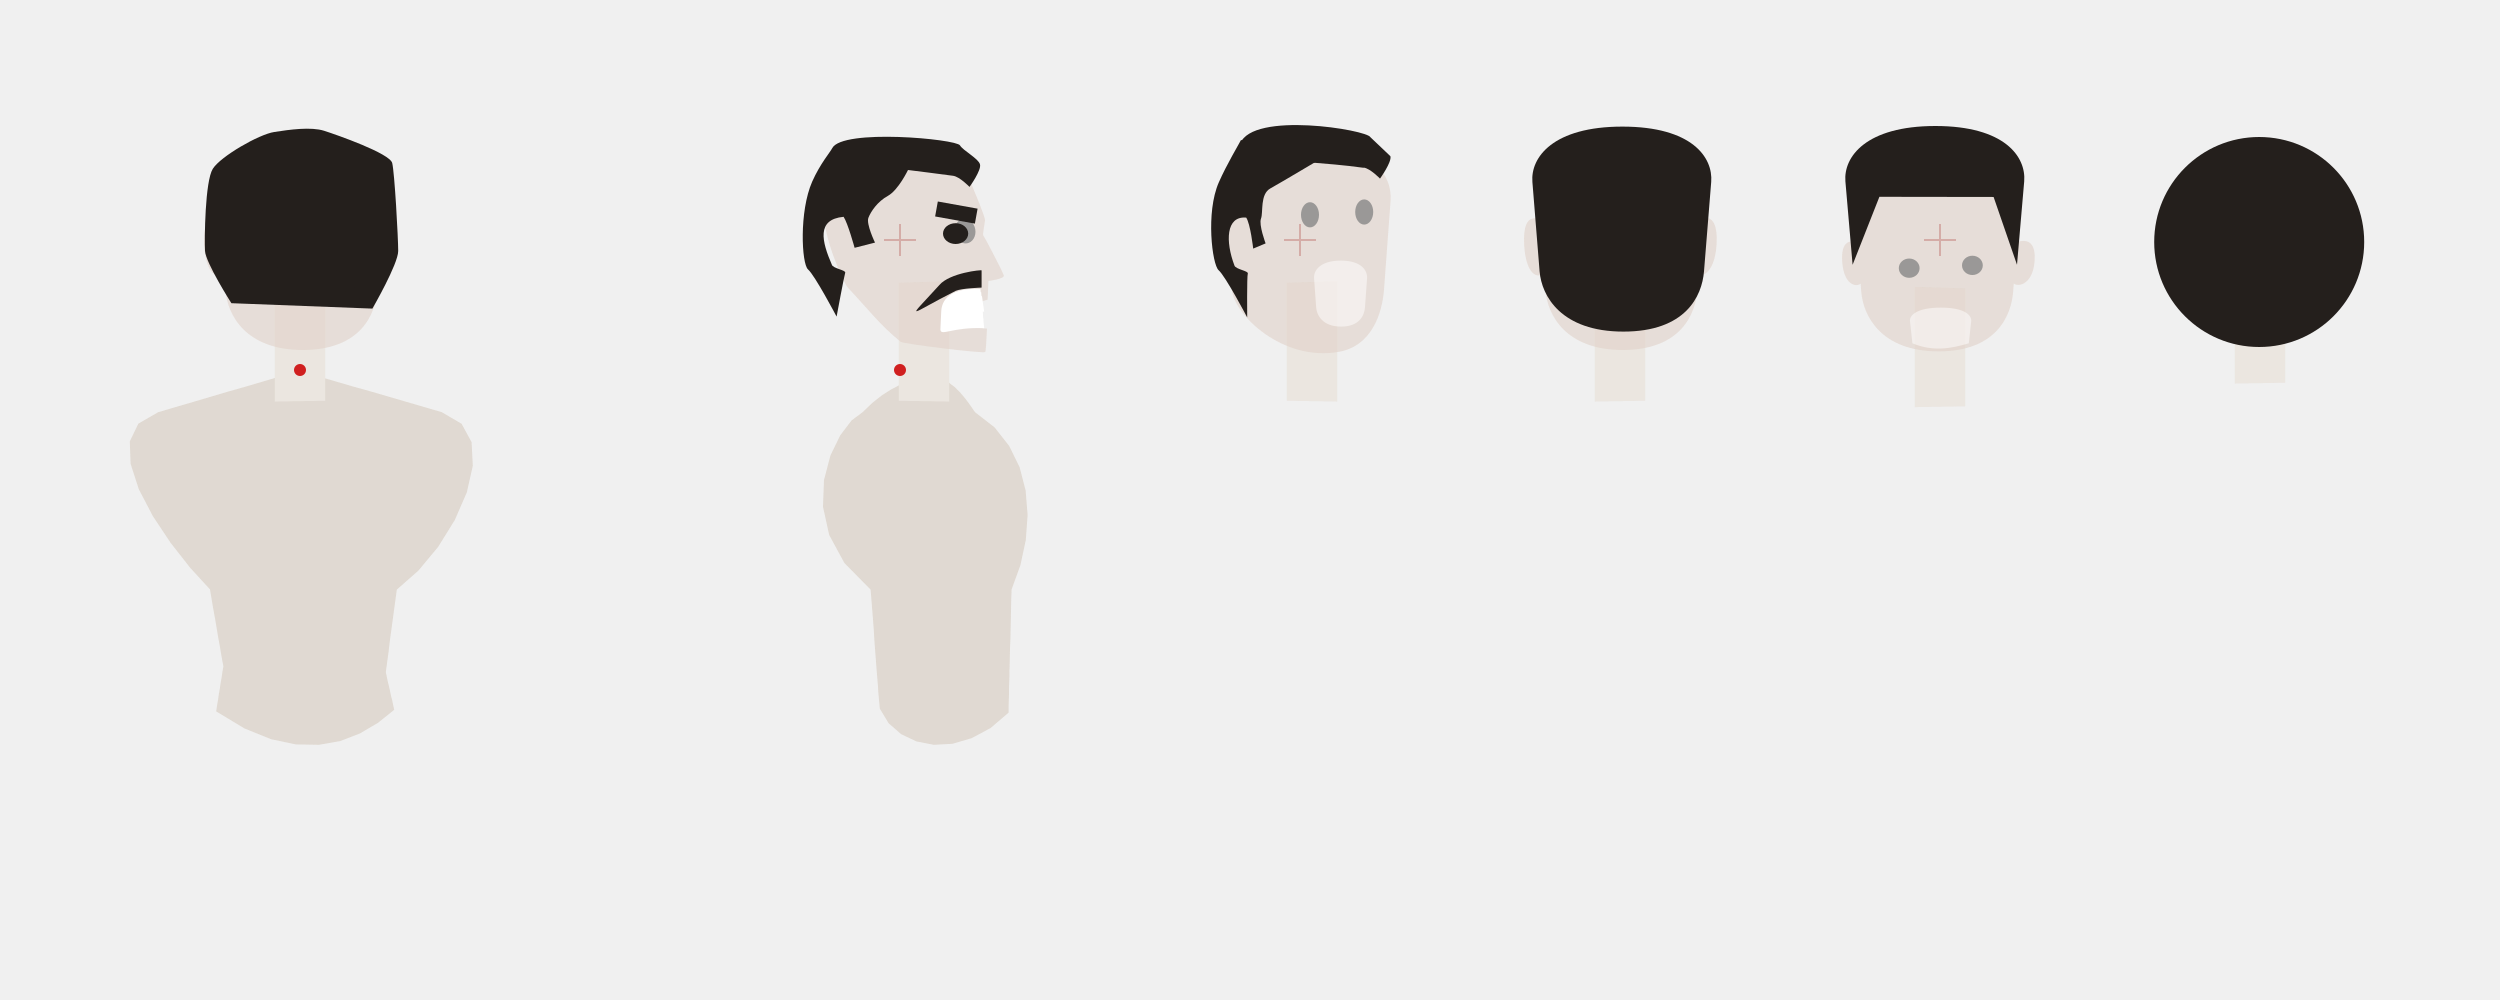
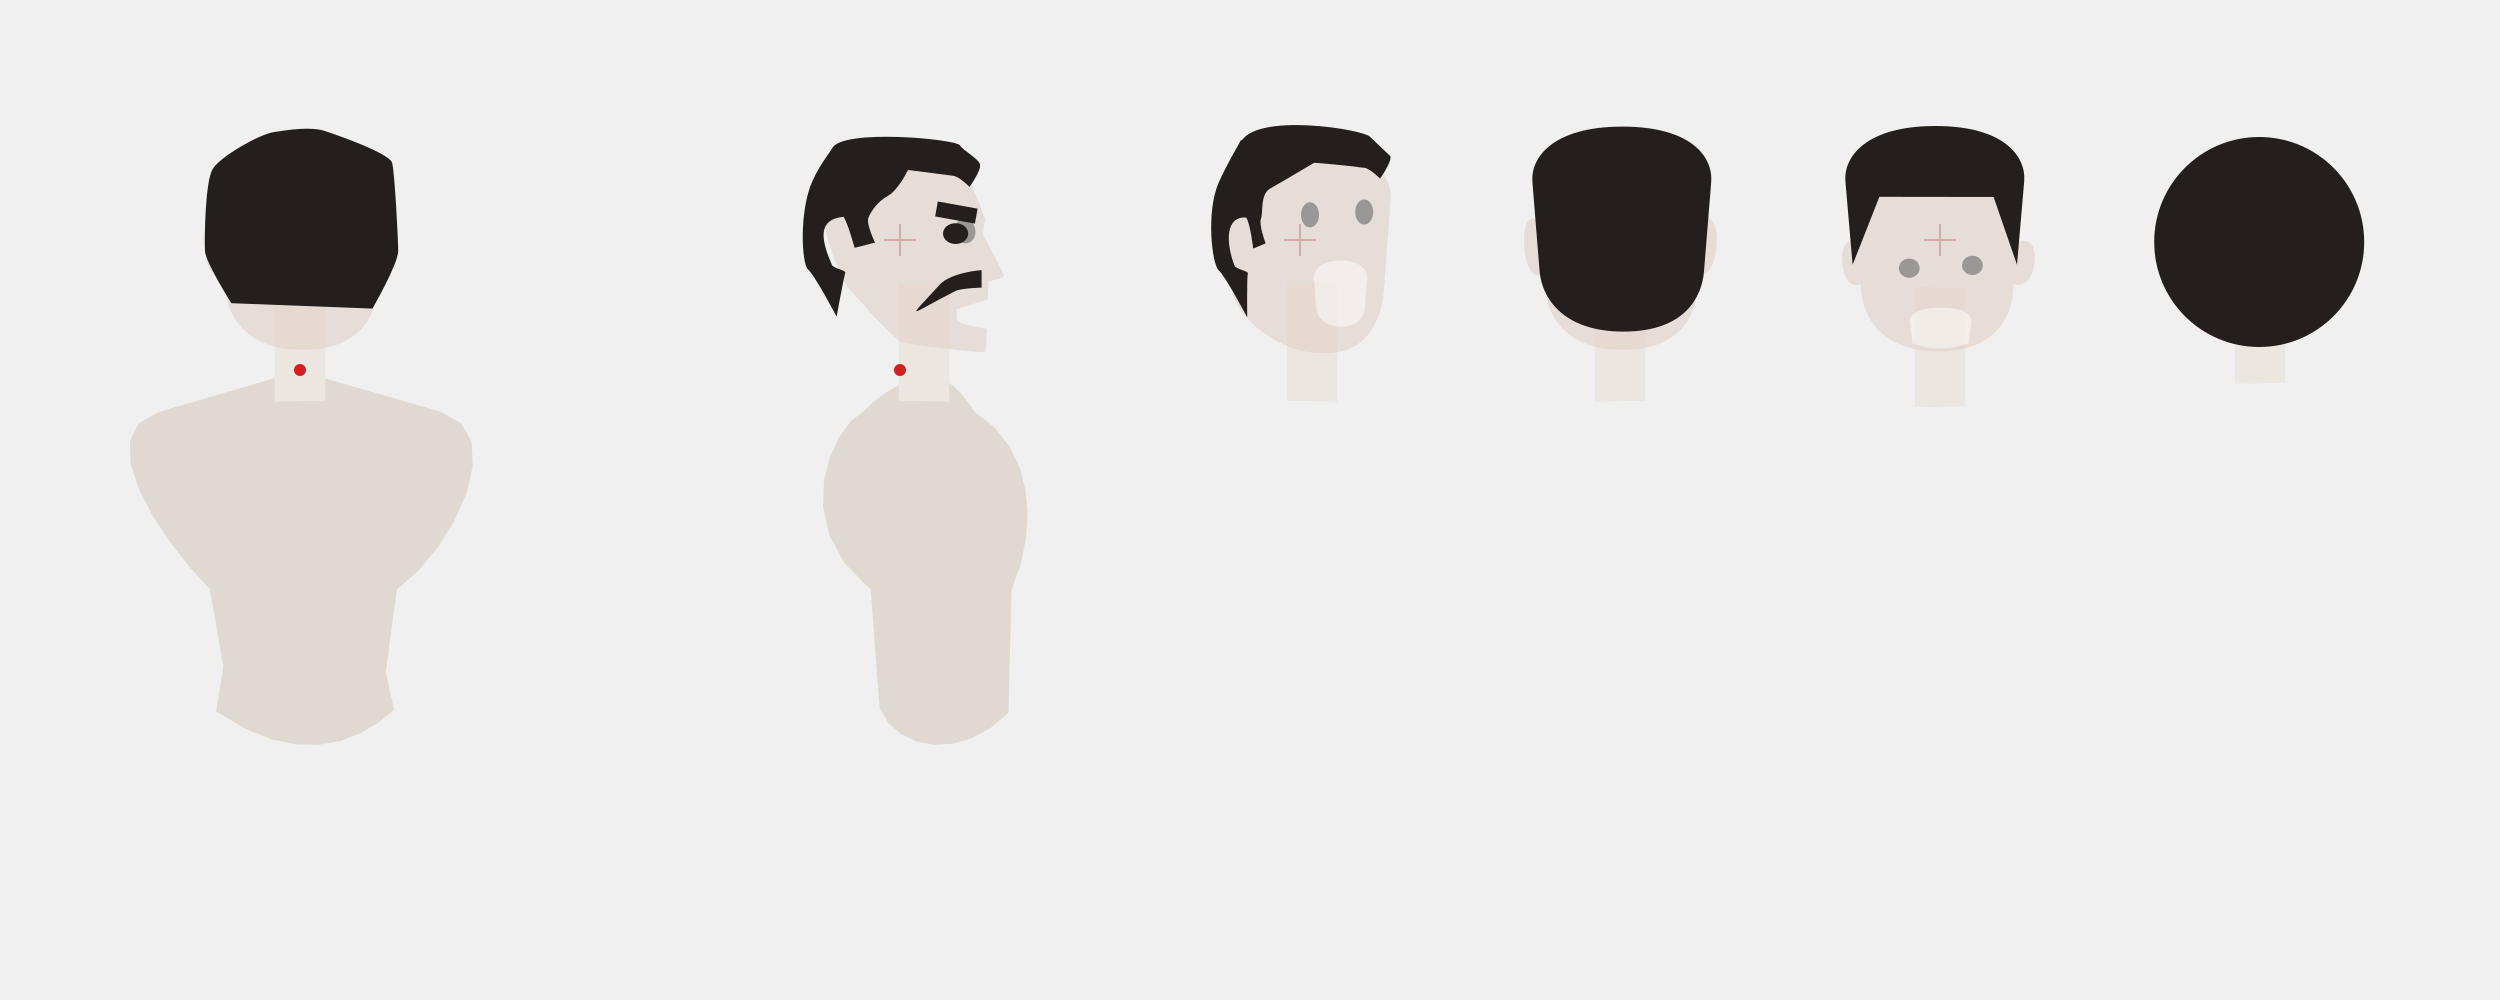
<svg xmlns="http://www.w3.org/2000/svg" width="2500" height="1000" viewBox="-1.5 -1.2 12.5 5" version="1.1" id="svg258">
  <defs id="defs262" />
  <g id="g54">
    <g opacity="0.7" id="g24">
      <path d="M-0.709 0.861L-0.621 0.835L-0.532 0.809L-0.444 0.783L-0.356 0.757L-0.268 0.732L-0.18 0.706L-0.092 0.68L-0.004 0.654L0.085 0.68L0.174 0.706L0.263 0.732L0.353 0.757L0.442 0.783L0.531 0.809L0.62 0.835L0.709 0.861L0.808 0.919L0.858 1.011L0.864 1.129L0.834 1.262L0.774 1.4L0.691 1.534L0.592 1.653L0.484 1.748L0.477 1.8L0.47 1.851L0.463 1.903L0.456 1.955L0.449 2.006L0.443 2.058L0.436 2.109L0.429 2.161L0.434 2.184L0.439 2.208L0.445 2.232L0.45 2.255L0.455 2.279L0.461 2.302L0.466 2.326L0.471 2.349L0.39 2.414L0.3 2.467L0.202 2.505L0.094 2.524L-0.021 2.522L-0.145 2.496L-0.278 2.442L-0.419 2.357L-0.415 2.329L-0.41 2.301L-0.406 2.272L-0.401 2.244L-0.397 2.216L-0.392 2.188L-0.388 2.16L-0.383 2.132L-0.392 2.084L-0.4 2.036L-0.409 1.987L-0.417 1.939L-0.425 1.891L-0.434 1.843L-0.442 1.795L-0.45 1.747L-0.549 1.639L-0.647 1.514L-0.736 1.38L-0.806 1.246L-0.847 1.119L-0.851 1.007L-0.808 0.918Z" fill="#d9cfc4" />
      <path d="M-0.126 0.808L-0.126 0.733L-0.126 0.657L-0.126 0.582L-0.126 0.507L-0.126 0.432L-0.126 0.357L-0.126 0.282L-0.126 0.207L-0.095 0.207L-0.063 0.208L-0.032 0.209L0 0.21L0.032 0.211L0.063 0.212L0.095 0.213L0.126 0.214L0.126 0.287L0.126 0.361L0.126 0.435L0.126 0.509L0.126 0.582L0.126 0.656L0.126 0.73L0.126 0.804L0.095 0.804L0.063 0.805L0.032 0.805L0 0.806L-0.032 0.806L-0.063 0.807L-0.095 0.807Z" fill="#e8e1d9" />
      <path d="M-0.08 0H0.08M0 -0.08V0.08" stroke="#b04040" stroke-width="0.01" fill="none" />
      <g opacity="0.6">
        <g>
          <path style="fill:#d9c3b6;stroke-width:0.015" d="m 0.014,0.55 c 0.288,0 0.364,-0.177 0.373,-0.301 l 0.033,-0.447 c 0.009,-0.123 -0.089,-0.277 -0.41,-0.277 -0.321,0 -0.425,0.154 -0.416,0.277 l 0.033,0.447 c 0.009,0.123 0.099,0.301 0.387,0.301 z" />
          <path style="fill:#d9c3b6;fill-opacity:1;stroke-width:0.015" d="m 0.37,0.156 0.003,-0.246 c 5.574e-4,-0.002 0.121,-0.091 0.11,0.111 -0.01,0.166 -0.095,0.175 -0.113,0.135 z" />
          <path style="fill:#d9c3b6;fill-opacity:1;stroke-width:0.015" d="m -0.378,0.156 -0.003,-0.246 c -5.575e-4,-0.002 -0.11,-0.085 -0.098,0.117 0.01,0.166 0.083,0.169 0.101,0.129 z" />
        </g>
        <g>
          <ellipse style="fill:#241f1c;stroke-width:0.015" cx="-0.144" cy="-0.126" rx="0.052" ry="0.063" />
          <ellipse style="fill:#241f1c;stroke-width:0.015" cx="0.172" cy="-0.14" rx="0.052" ry="0.063" />
        </g>
      </g>
    </g>
    <g id="g26" />
    <g id="g28" />
    <g id="g32">
      <path style="fill:#241f1c;fill-opacity:1;stroke-width:0.015" d="m -0.343,0.316 c 0,0 -0.129,-0.202 -0.132,-0.262 -0.003,-0.059 0,-0.348 0.039,-0.41 0.039,-0.062 0.23,-0.172 0.307,-0.184 0.077,-0.012 0.184,-0.027 0.25,-0.006 0.065,0.021 0.328,0.113 0.34,0.161 0.012,0.048 0.03,0.375 0.03,0.44 0,0.065 -0.129,0.288 -0.129,0.288" id="path30" />
    </g>
    <g id="g38">
      <ellipse style="fill:#241f1c;stroke-width:0.015" cx="-0.119" cy="-0.137" rx="0.052" ry="0.063" transform="matrix(0,1,1,0,0,0)" id="ellipse34" />
      <ellipse style="fill:#241f1c;stroke-width:0.015" cx="0.125" cy="0.184" rx="0.052" ry="0.063" transform="rotate(-90)" id="ellipse36" />
    </g>
    <g id="g48">
      <rect style="fill:#241f1c;fill-opacity:1;stroke-width:0.015" width="0.202" height="0.076" x="-0.292" y="-0.252" transform="rotate(10.2116)" id="rect40" />
      <rect style="fill:#241f1c;fill-opacity:1;stroke-width:0.015" width="0.202" height="0.076" x="0.15" y="-0.234" transform="rotate(-14.63679)" id="rect42" />
      <path style="fill:#241f1c;fill-opacity:1;stroke-width:0.015" d="m 0.025,0.108 c 9.325e-4,-0.004 -0.159,0.012 -0.211,0.073 -0.173,0.19 -0.157,0.15 0.082,0.029 0.031,-0.013 0.129,-0.016 0.129,-0.016 z" id="path44" />
      <path style="fill:#241f1c;fill-opacity:1;stroke-width:0.015" d="m 0.015,0.109 c -9.247e-4,-0.004 0.158,0.012 0.209,0.073 0.171,0.19 0.156,0.151 -0.081,0.029 -0.031,-0.013 -0.128,-0.016 -0.128,-0.016 z" id="path46" />
    </g>
    <g id="g52">
      <circle cx="0" cy="0.65" r="0.03" fill="#d02020" id="circle50" />
    </g>
  </g>
  <g transform="translate(3 0)" id="g114">
    <g opacity="0.7" id="g72">
      <path d="M0.375 0.861L0.364 0.845L0.348 0.822L0.328 0.795L0.303 0.765L0.273 0.735L0.236 0.707L0.193 0.681L0.142 0.66L0.115 0.674L0.082 0.687L0.044 0.703L0.002 0.723L-0.044 0.747L-0.091 0.777L-0.139 0.815L-0.187 0.861L-0.242 0.902L-0.299 0.977L-0.348 1.078L-0.38 1.2L-0.385 1.334L-0.354 1.475L-0.278 1.615L-0.147 1.748L-0.143 1.797L-0.139 1.847L-0.135 1.898L-0.131 1.95L-0.128 2.003L-0.124 2.056L-0.12 2.108L-0.116 2.161L-0.114 2.184L-0.112 2.208L-0.11 2.231L-0.109 2.254L-0.107 2.277L-0.105 2.299L-0.103 2.321L-0.101 2.343L-0.057 2.416L0.006 2.471L0.082 2.507L0.169 2.524L0.262 2.519L0.358 2.491L0.453 2.44L0.543 2.363L0.543 2.331L0.544 2.299L0.545 2.269L0.545 2.24L0.546 2.212L0.547 2.185L0.547 2.158L0.548 2.132L0.549 2.087L0.55 2.042L0.552 1.997L0.553 1.952L0.554 1.904L0.555 1.855L0.556 1.803L0.558 1.747L0.602 1.626L0.629 1.5L0.638 1.375L0.628 1.252L0.598 1.136L0.546 1.03L0.473 0.937Z" fill="#d9cfc4" />
      <path d="M0.246 0.808L0.246 0.733L0.246 0.657L0.246 0.582L0.246 0.507L0.246 0.432L0.246 0.357L0.246 0.282L0.246 0.207L0.215 0.207L0.183 0.208L0.152 0.209L0.12 0.21L0.088 0.211L0.057 0.212L0.025 0.213L-0.006 0.214L-0.006 0.287L-0.006 0.361L-0.006 0.435L-0.006 0.509L-0.006 0.582L-0.006 0.656L-0.006 0.73L-0.006 0.804L0.025 0.804L0.057 0.805L0.088 0.805L0.12 0.806L0.152 0.806L0.183 0.807L0.215 0.807Z" fill="#e8e1d9" />
      <path d="M-0.08 0H0.08M0 -0.08V0.08" stroke="#b04040" stroke-width="0.01" fill="none" />
      <g opacity="0.6">
        <g>
          <path style="fill:#d9c3b6;fill-opacity:1;stroke:none;stroke-width:0.01" d="m 0.357,-0.28 c 0.017,0.042 0.069,0.163 0.068,0.182 -0.001,0.019 -0.014,0.071 -0.008,0.076 0.005,0.005 0.097,0.181 0.102,0.199 0.005,0.018 -0.077,0.028 -0.077,0.028 0,0 -0.001,0.021 -0.004,0.093 l -0.156,0.048 0.002,0.05 c -3.3837e-4,0.027 0.151,0.049 0.151,0.047 -0.003,0.067 -0.006,0.113 -0.009,0.117 -0.008,0.009 -0.408,-0.04 -0.423,-0.051 -0.107,-0.088 -0.153,-0.153 -0.263,-0.27 -0.025,-0.026 -0.137,-0.288 -0.114,-0.375 0.089,-0.329 0.583,-0.333 0.731,-0.145 z" />
        </g>
        <g>
          <ellipse style="fill:#241f1c;stroke-width:0.015" cx="0.328" cy="0.008" rx="0.052" ry="0.062" transform="rotate(-9.201606)" />
        </g>
      </g>
    </g>
    <g id="g74" />
    <g id="g76" />
    <g id="g78" />
    <g id="g82">
      <ellipse style="fill:#241f1c;stroke-width:0.015" cx="-0.032" cy="0.278" rx="0.052" ry="0.063" transform="matrix(0,1,1,0,0,0)" id="ellipse80" />
-     </g>
-     <g id="g88">
-       <g transform="translate(0.05393187,0.01359519)" style="fill:#ffffff" id="g86">
-         <path style="fill:#ffffff;fill-opacity:1;stroke-width:0.015" d="M 0.367,0.346 0.356,0.267 c -0.126,-0.002 -0.166,0.009 -0.161,0.018 l 0.017,0.034 c 0.005,0.009 0.042,0.024 0.155,0.026 z" id="path84" />
-       </g>
-     </g>
-     <g id="g94">
-       <g id="g92">
-         <path style="fill:#ffffff;fill-opacity:1;stroke-width:0.015" d="m 0.416,0.399 -0.01,-0.138 c -0.111,-0.004 -0.146,0.015 -0.142,0.032 l 0.015,0.061 c 0.004,0.017 0.037,0.042 0.137,0.046 z" id="path90" />
-       </g>
-     </g>
-     <g id="g100">
-       <g id="g98">
-         <path style="fill:#ffffff;fill-opacity:1;stroke-width:0.015" d="M 0.421,0.442 0.402,0.245 C 0.222,0.236 0.207,0.325 0.206,0.36 l -0.004,0.088 c 0.003,0.035 0.058,-0.014 0.219,-0.007 z" id="path96" />
-       </g>
    </g>
    <g id="g108">
      <path style="fill:#241f1c;fill-opacity:1;stroke-width:0.015" d="m 0.348,-0.266 c 0,0 0.06,-0.083 0.052,-0.112 -0.007,-0.029 -0.086,-0.07 -0.1,-0.095 -0.018,-0.032 -0.588,-0.085 -0.639,0.014 -0.01,0.02 -0.06,0.077 -0.1,0.167 -0.066,0.15 -0.053,0.411 -0.021,0.439 0.034,0.029 0.143,0.236 0.143,0.236 0,0 0.038,-0.205 0.043,-0.219 0.005,-0.014 -0.062,-0.021 -0.067,-0.041 -0.05,-0.116 -0.078,-0.226 0.059,-0.239 0.021,0.031 0.055,0.155 0.055,0.155 l 0.102,-0.026 c 0,0 -0.045,-0.093 -0.033,-0.124 0.012,-0.031 0.045,-0.081 0.098,-0.11 0.052,-0.029 0.1,-0.129 0.1,-0.129 0,0 0.193,0.024 0.226,0.029 0.033,0.005 0.081,0.055 0.081,0.055 z" id="path102" />
      <rect style="fill:#241f1c;fill-opacity:1;stroke-width:0.015" width="0.202" height="0.076" x="0.152" y="-0.223" transform="rotate(10.2116)" id="rect104" />
      <path style="fill:#241f1c;fill-opacity:1;stroke-width:0.015" d="m 0.408,0.152 c 9.325e-4,-0.004 -0.159,0.012 -0.211,0.073 -0.173,0.19 -0.157,0.15 0.082,0.029 0.031,-0.013 0.129,-0.016 0.129,-0.016 z" id="path106" />
    </g>
    <g id="g112">
      <circle cx="0" cy="0.65" r="0.03" fill="#d02020" id="circle110" />
    </g>
  </g>
  <g id="quarter" transform="translate(5 0)" style="color:#c87137">
    <g opacity="0.7" id="g2333">
      <path d="M0.186 0.808L0.186 0.733L0.186 0.657L0.186 0.582L0.186 0.507L0.186 0.432L0.186 0.357L0.186 0.282L0.186 0.207L0.155 0.207L0.123 0.208L0.092 0.209L0.06 0.21L0.028 0.211L-0.003 0.212L-0.035 0.213L-0.066 0.214L-0.066 0.287L-0.066 0.361L-0.066 0.435L-0.066 0.509L-0.066 0.582L-0.066 0.656L-0.066 0.73L-0.066 0.804L-0.035 0.804L-0.003 0.805L0.028 0.805L0.06 0.806L0.092 0.806L0.123 0.807L0.155 0.807Z" fill="#e8e1d9" />
      <path d="M-0.08 0H0.08M0 -0.08V0.08" stroke="#b04040" stroke-width="0.01" fill="none" />
      <g opacity="0.6">
        <g>
          <path style="fill:#d9c3b6;stroke-width:0.015" d="M 0.195,0.559 C 0.358,0.53 0.411,0.368 0.42,0.249 l 0.033,-0.447 C 0.462,-0.321 0.364,-0.475 0.043,-0.475 c -0.321,0 -0.425,0.154 -0.416,0.277 l 0.033,0.447 c 0.009,0.123 0.252,0.361 0.535,0.31 z" />
        </g>
        <g>
          <g transform="translate(-0.01)">
            <g transform="matrix(0.866,0,0,1,0.1821,0)">
              <g>
                <ellipse style="fill:#241f1c;stroke-width:0.015" cx="0.172" cy="-0.14" rx="0.052" ry="0.063" />
              </g>
            </g>
          </g>
          <g transform="translate(-0.01)">
            <g transform="matrix(0.866,0,0,1,0.1847,0)">
              <g>
                <ellipse style="fill:#241f1c;stroke-width:0.015" cx="-0.144" cy="-0.126" rx="0.052" ry="0.063" />
              </g>
            </g>
          </g>
        </g>
      </g>
    </g>
    <g id="quarter-back" />
    <g id="quarter-over">
      <path style="fill:#241f1c;fill-opacity:1;stroke-width:0.015" d="m 1.705,-0.5 c -0.01,0.02 -0.071,0.121 -0.111,0.212 -0.066,0.15 -0.033,0.411 -0.001,0.439 0.034,0.029 0.143,0.236 0.143,0.236 0,0 -0.002,-0.205 0.003,-0.219 0.005,-0.014 -0.062,-0.021 -0.067,-0.041 -0.045,-0.119 -0.043,-0.248 0.059,-0.239 0.021,0.031 0.035,0.155 0.035,0.155 l 0.062,-0.026 c 0,0 -0.035,-0.093 -0.023,-0.124 0.012,-0.031 -0.006,-0.122 0.047,-0.151 0.052,-0.029 0.225,-0.132 0.225,-0.132" id="path2291-4" transform="translate(-2)" />
      <path style="fill:#241f1c;fill-opacity:1;stroke-width:0.015" d="m 2.319,-0.362 c 0.033,0.005 0.081,0.055 0.081,0.055 0,0 0.06,-0.083 0.052,-0.112 l -0.1,-0.095 c -0.017,-0.037 -0.588,-0.131 -0.651,0.032 l 0.041,0.059 c 0.19,0.033 0.385,0.035 0.576,0.062 z" id="path2020-2" transform="translate(-2)" />
    </g>
    <g opacity="0.5">
      <g>
        <g transform="translate(-0.01)">
          <g transform="matrix(0.866,0,0,1,0.2016,0)">
            <g>
              <path style="fill:#ffffff;fill-opacity:1;stroke-width:0.015" d="m 0.016,0.433 c 0.107,0 0.135,-0.057 0.138,-0.097 l 0.012,-0.144 c 0.003,-0.04 -0.033,-0.089 -0.152,-0.089 -0.119,0 -0.158,0.05 -0.154,0.089 l 0.012,0.144 c 0.003,0.04 0.037,0.097 0.144,0.097 z" />
            </g>
          </g>
        </g>
      </g>
    </g>
  </g>
  <g id="back-view" transform="translate(6.6 0)" style="color:#c87137">
    <g opacity="0.7" id="g2671">
      <path d="M-0.126 0.808L-0.126 0.733L-0.126 0.657L-0.126 0.582L-0.126 0.507L-0.126 0.432L-0.126 0.357L-0.126 0.282L-0.126 0.207L-0.095 0.207L-0.063 0.208L-0.032 0.209L0 0.21L0.032 0.211L0.063 0.212L0.095 0.213L0.126 0.214L0.126 0.287L0.126 0.361L0.126 0.435L0.126 0.509L0.126 0.582L0.126 0.656L0.126 0.73L0.126 0.804L0.095 0.804L0.063 0.805L0.032 0.805L0 0.806L-0.032 0.806L-0.063 0.807L-0.095 0.807Z" fill="#e8e1d9" />
      <path d="M-0.08 0H0.08M0 -0.08V0.08" stroke="#b04040" stroke-width="0.01" fill="none" />
      <g opacity="0.6">
        <g>
          <g>
            <path style="fill:#d9c3b6;stroke-width:0.015" d="m 0.014,0.55 c 0.288,0 0.364,-0.177 0.373,-0.301 l 0.033,-0.447 c 0.009,-0.123 -0.089,-0.277 -0.41,-0.277 -0.321,0 -0.425,0.154 -0.416,0.277 l 0.033,0.447 c 0.009,0.123 0.099,0.301 0.387,0.301 z" />
            <path style="fill:#d9c3b6;fill-opacity:1;stroke-width:0.015" d="m 0.37,0.156 0.003,-0.246 c 5.574e-4,-0.002 0.121,-0.091 0.11,0.111 -0.01,0.166 -0.095,0.175 -0.113,0.135 z" />
            <path style="fill:#d9c3b6;fill-opacity:1;stroke-width:0.015" d="m -0.378,0.156 -0.003,-0.246 c -5.575e-4,-0.002 -0.11,-0.085 -0.098,0.117 0.01,0.166 0.083,0.169 0.101,0.129 z" />
          </g>
        </g>
      </g>
    </g>
    <g id="back-view-over">
      <path style="fill:#241f1c;fill-opacity:1;stroke:none;stroke-width:0.015" d="m 6.617,0.458 c 0.311,0 0.393,-0.177 0.403,-0.301 l 0.036,-0.447 c 0.01,-0.123 -0.096,-0.277 -0.444,-0.277 -0.347,0 -0.46,0.154 -0.45,0.277 l 0.036,0.447 c 0.01,0.123 0.108,0.301 0.419,0.301 z" id="path181" transform="translate(-6.6)" />
    </g>
  </g>
  <g id="front-down" transform="translate(8.2 0)" style="color:#c87137">
    <g opacity="0.7" id="g3020">
      <path d="M-0.126 0.836L-0.126 0.761L-0.126 0.685L-0.126 0.61L-0.126 0.535L-0.126 0.46L-0.126 0.385L-0.126 0.31L-0.126 0.235L-0.095 0.235L-0.063 0.236L-0.032 0.237L0 0.238L0.032 0.239L0.063 0.24L0.095 0.241L0.126 0.242L0.126 0.315L0.126 0.389L0.126 0.463L0.126 0.537L0.126 0.61L0.126 0.684L0.126 0.758L0.126 0.832L0.095 0.832L0.063 0.833L0.032 0.833L0 0.834L-0.032 0.834L-0.063 0.835L-0.095 0.835Z" fill="#e8e1d9" />
      <path d="M-0.08 0H0.08M0 -0.08V0.08" stroke="#b04040" stroke-width="0.01" fill="none" />
      <g opacity="0.6">
        <g>
          <g transform="matrix(1,0,0,0.766,-0.01,0.0897)">
            <g>
              <path style="fill:#d9c3b6;fill-opacity:1;stroke-width:0.015" d="m -0.378,0.156 -0.003,-0.246 c -5.575e-4,-0.002 -0.11,-0.085 -0.098,0.117 0.01,0.166 0.083,0.169 0.101,0.129 z" />
            </g>
          </g>
          <g transform="matrix(1,0,0,0.766,-0.01,0.0897)">
            <g>
              <path style="fill:#d9c3b6;fill-opacity:1;stroke-width:0.015" d="m 0.37,0.156 0.003,-0.246 c 5.574e-4,-0.002 0.121,-0.091 0.11,0.111 -0.01,0.166 -0.095,0.175 -0.113,0.135 z" />
            </g>
          </g>
          <path style="fill:#d9c3b6;stroke-width:0.015" d="m -0.007,0.557 c 0.288,0 0.364,-0.177 0.373,-0.301 l 0.033,-0.447 c 0.009,-0.123 -0.089,-0.277 -0.41,-0.277 -0.321,0 -0.425,0.154 -0.416,0.277 l 0.033,0.447 c 0.009,0.123 0.099,0.301 0.387,0.301 z" />
        </g>
        <g>
          <g transform="translate(-0.01)">
            <g transform="matrix(1,0,0,0.766,0,0.2374)">
              <g>
                <ellipse style="fill:#241f1c;stroke-width:0.015" cx="-0.144" cy="-0.126" rx="0.052" ry="0.063" />
              </g>
            </g>
          </g>
          <g transform="translate(-0.01)">
            <g transform="matrix(1,0,0,0.766,0,0.2341)">
              <g>
                <ellipse style="fill:#241f1c;stroke-width:0.015" cx="0.172" cy="-0.14" rx="0.052" ry="0.063" />
              </g>
            </g>
          </g>
        </g>
      </g>
    </g>
    <g id="front-down-back" />
    <g id="front-down-over">
      <path style="color:#c87137;fill:#241f1c;fill-opacity:1;stroke:none;stroke-width:0.015" d="m 1.297,-0.216 0.571,8.4767e-4 0.117,0.339 0.036,-0.417 C 2.031,-0.416 1.924,-0.57 1.577,-0.57 1.23,-0.57 1.117,-0.416 1.127,-0.293 l 0.036,0.417 z" id="path10-4" transform="translate(-1.6)" />
    </g>
    <g opacity="0.5">
      <g>
        <g transform="translate(-0.01)">
          <g transform="matrix(1,0,0,0.766,0,0.2592)">
            <g>
              <path style="fill:#ffffff;fill-opacity:1;stroke-width:0.015" d="m 0.154,0.336 0.012,-0.144 c 0.003,-0.04 -0.033,-0.089 -0.152,-0.089 -0.119,0 -0.158,0.05 -0.154,0.089 l 0.012,0.144 c 0.106,0.057 0.195,0.033 0.282,0 z" />
            </g>
          </g>
        </g>
      </g>
    </g>
  </g>
  <g id="top" transform="translate(9.8 0)" style="color:#c87137">
    <g opacity="0.7" id="g3502">
      <path d="M-0.126 0.718L-0.126 0.643L-0.126 0.567L-0.126 0.492L-0.126 0.417L-0.126 0.342L-0.126 0.267L-0.126 0.192L-0.126 0.117L-0.095 0.117L-0.063 0.118L-0.032 0.119L0 0.12L0.032 0.121L0.063 0.122L0.095 0.123L0.126 0.124L0.126 0.197L0.126 0.271L0.126 0.345L0.126 0.419L0.126 0.492L0.126 0.566L0.126 0.64L0.126 0.714L0.095 0.714L0.063 0.715L0.032 0.715L0 0.716L-0.032 0.716L-0.063 0.717L-0.095 0.717Z" fill="#e8e1d9" />
      <path d="M-0.08 0H0.08M0 -0.08V0.08" stroke="#b04040" stroke-width="0.01" fill="none" />
      <g opacity="0.6">
        <g>
          <circle cx="0" cy="0" r="0.5" style="fill:#d9c3b6" />
        </g>
      </g>
    </g>
    <g id="top-over">
      <ellipse style="color:#c87137;fill:#241f1c;fill-opacity:1;stroke:none;stroke-width:0.01" id="path5125" cx="3.196" cy="0.01" rx="0.525" ry="0.525" transform="translate(-3.2)" />
    </g>
  </g>
</svg>
